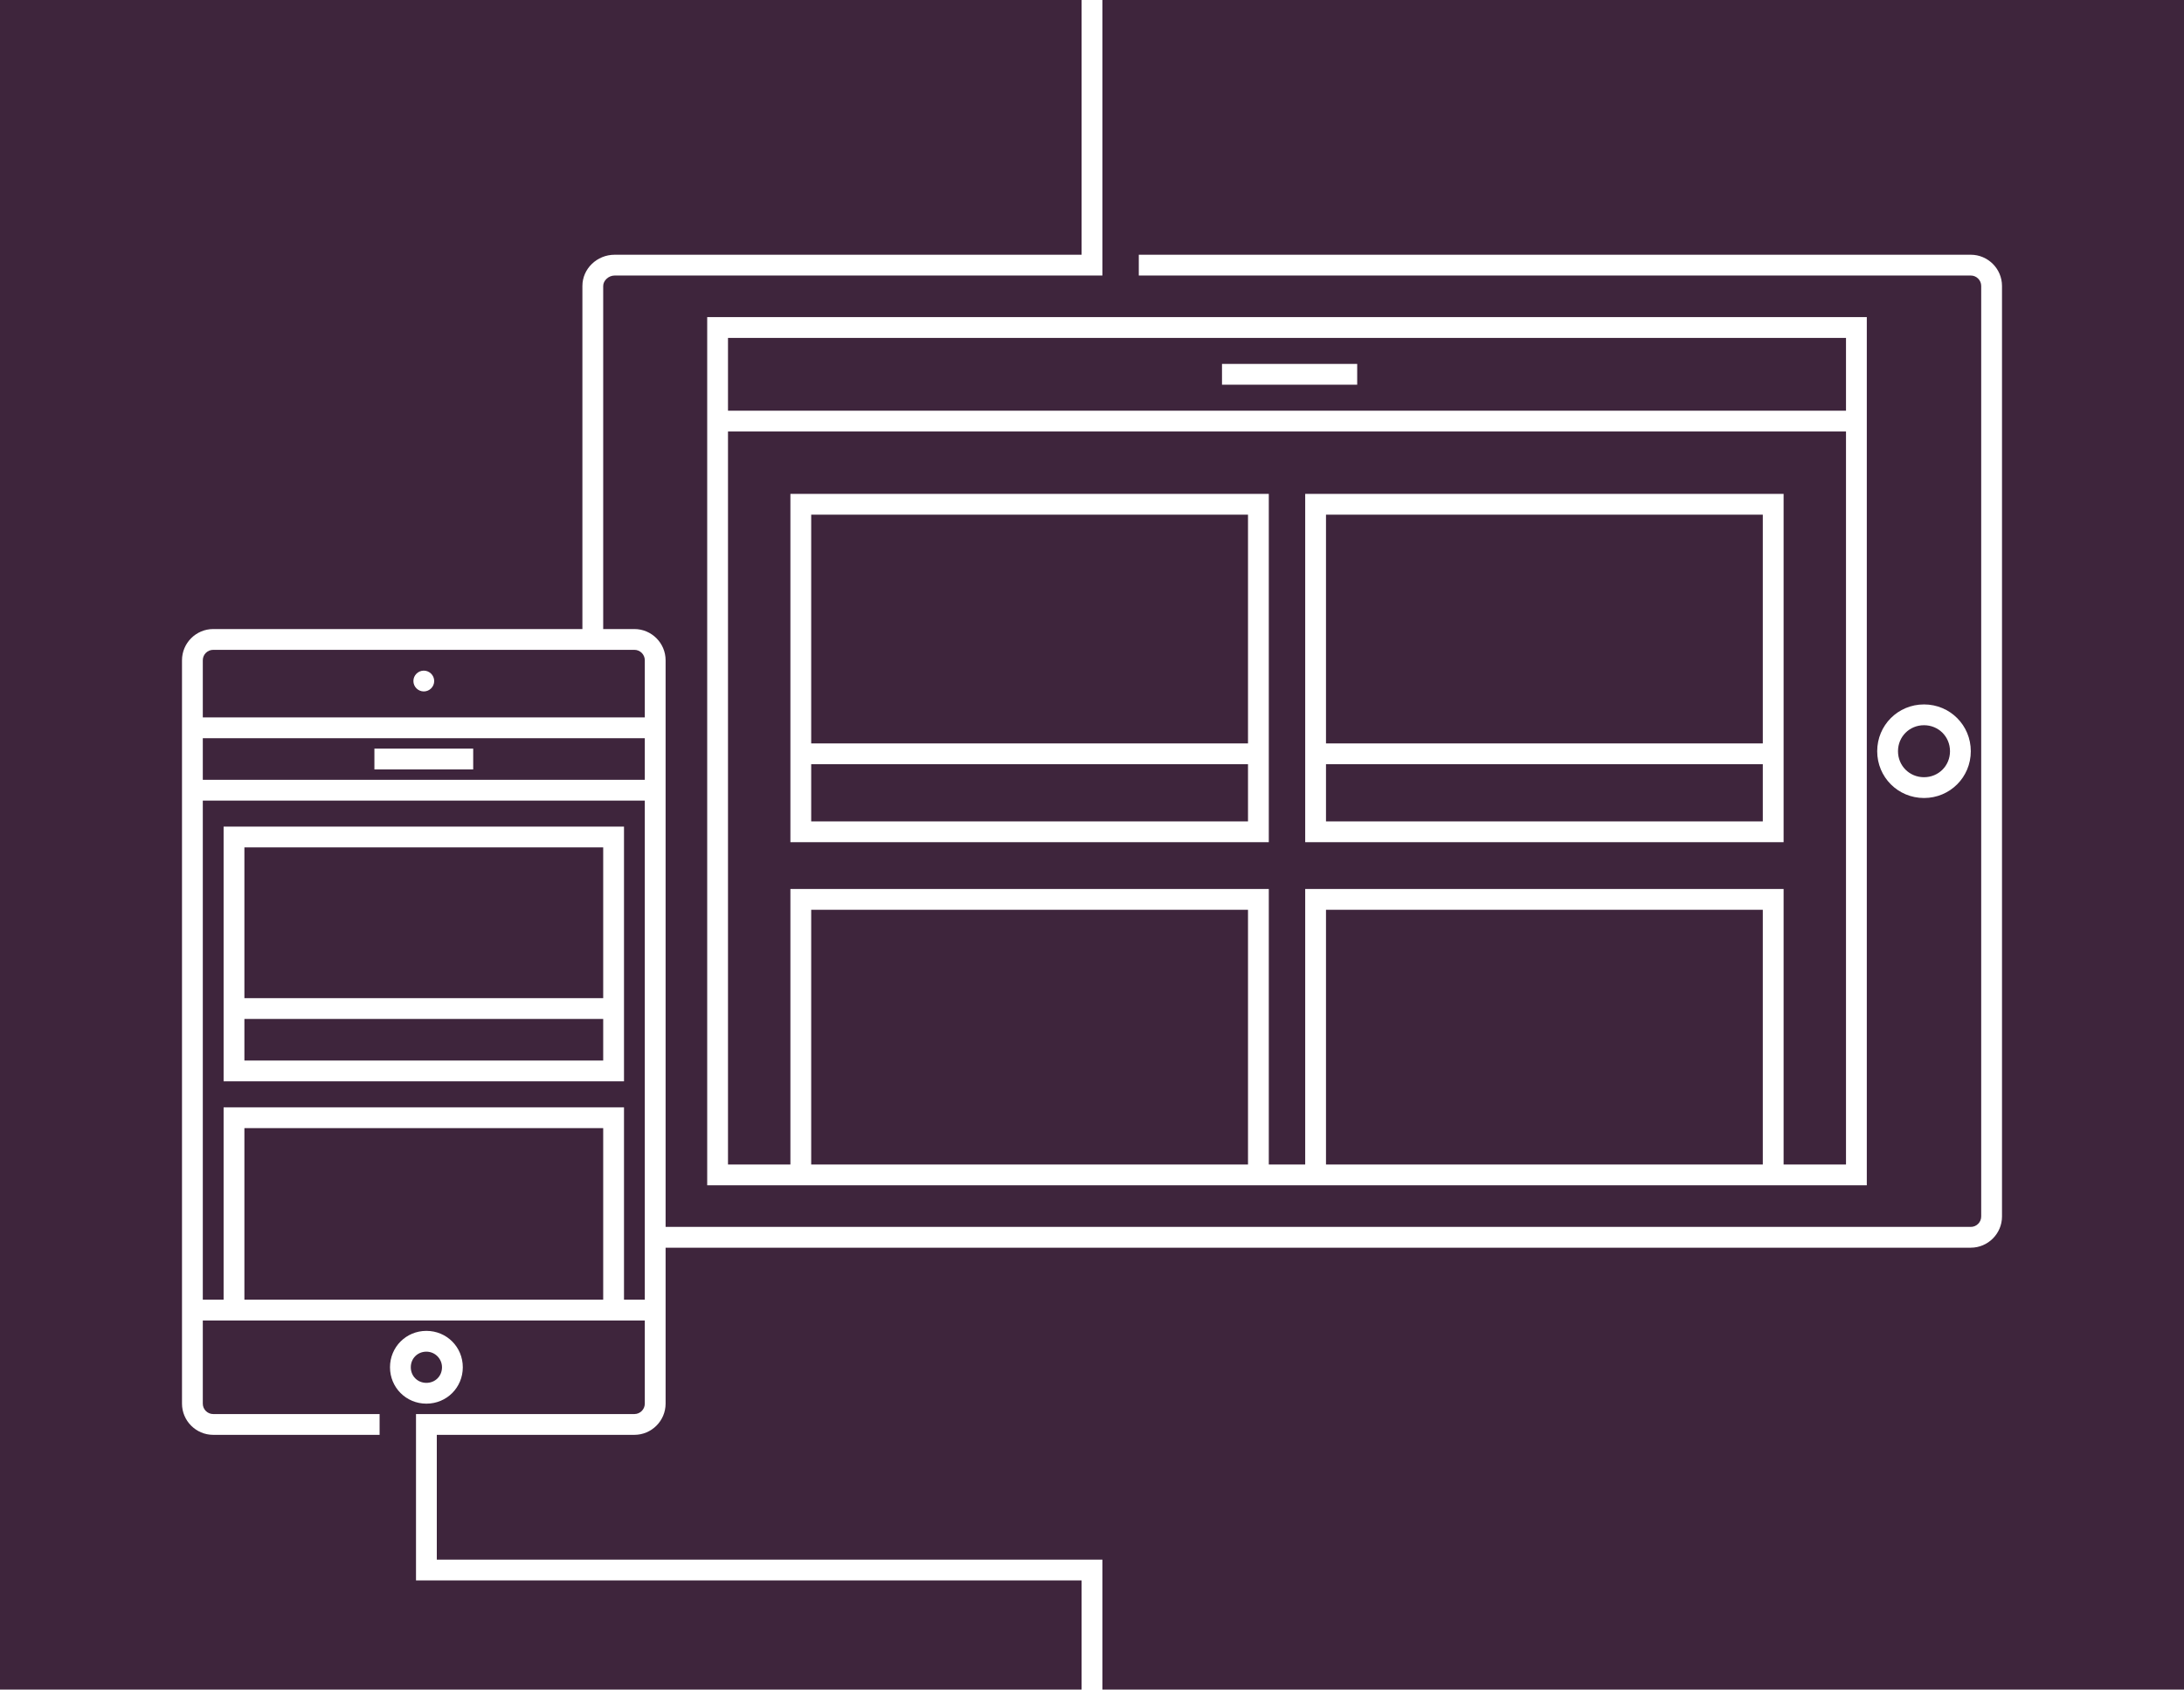
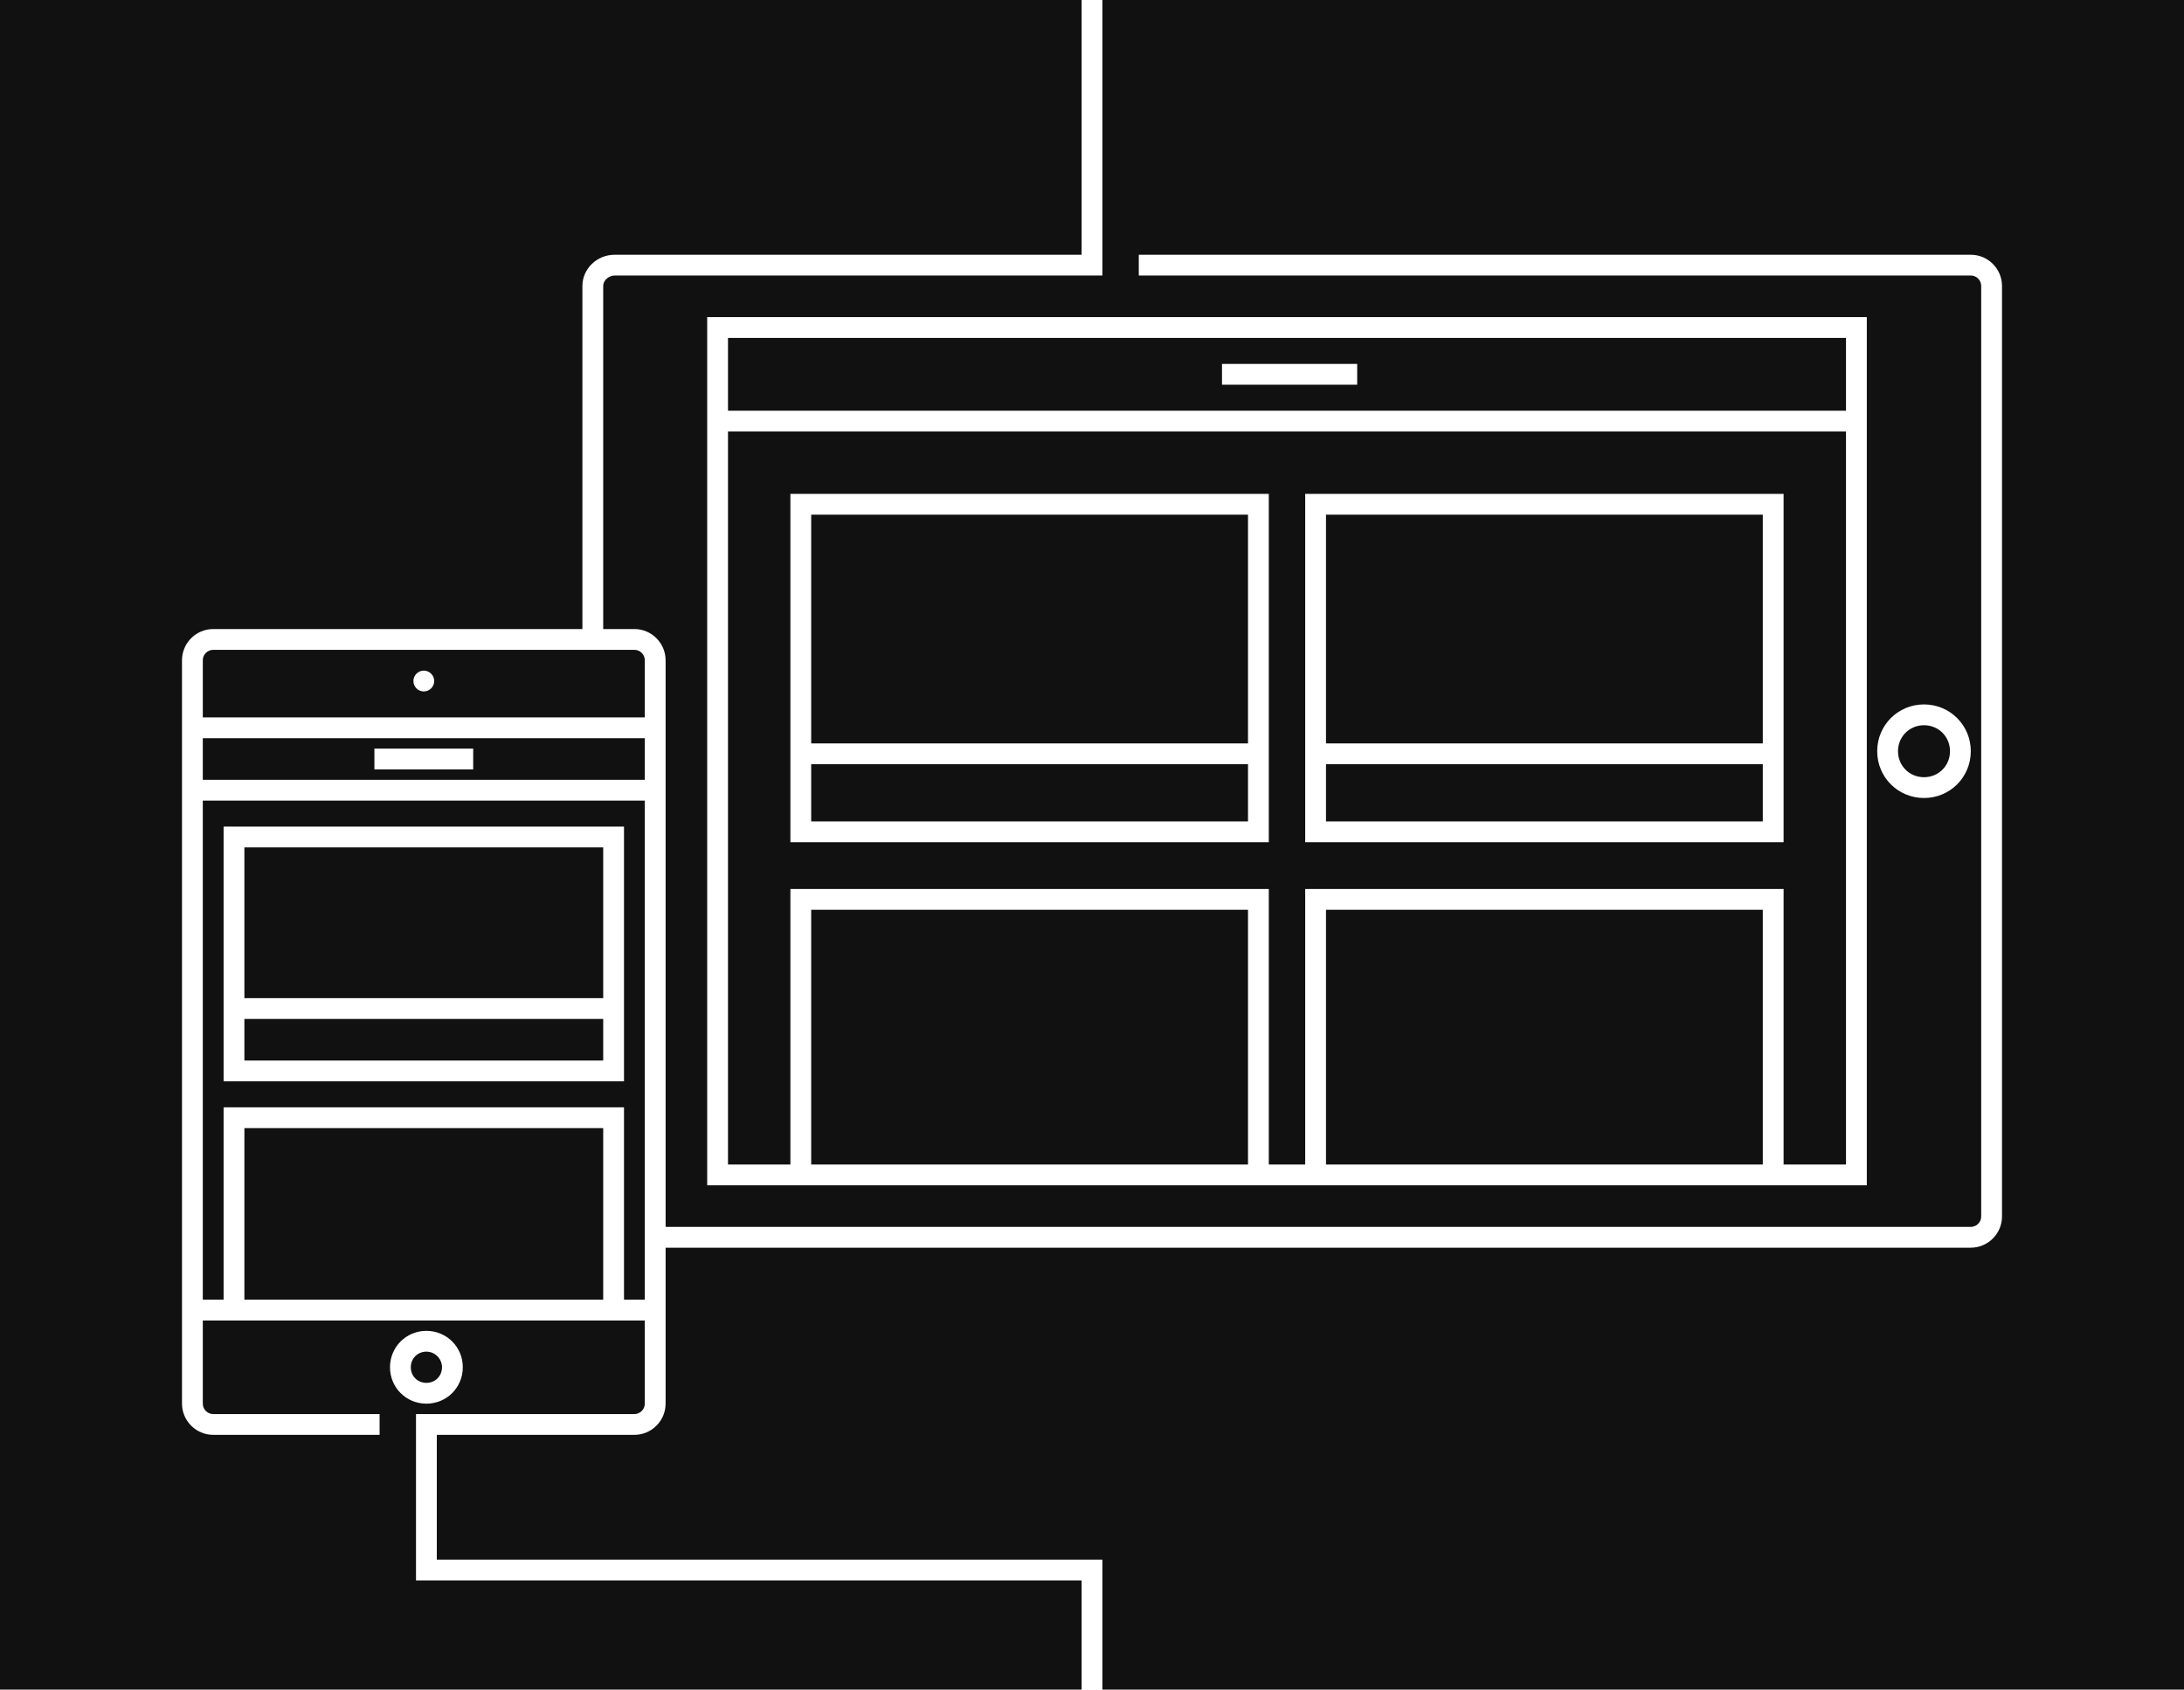
<svg xmlns="http://www.w3.org/2000/svg" version="1.1" x="0px" y="0px" width="420px" height="325px" viewBox="0 0 420 325" style="enable-background:new 0 0 420 325;" xml:space="preserve">
  <style type="text/css">
- 	.st0{fill:#3E253C;}
+ 	.st0{fill:#111;}
</style>
  <g id="WEB_DESIGN">
</g>
  <g id="APP_DESIGN">
    <g>
      <path class="st0" d="M124,142H39v8h85V142z M91,148H72v-4h19V148z" />
      <rect x="47" y="217" class="st0" width="69" height="33" />
      <path class="st0" d="M370,149.5c2.8,0,5-2.2,5-5s-2.2-5-5-5s-5,2.2-5,5S367.2,149.5,370,149.5z" />
      <rect x="156" y="175" class="st0" width="84" height="49" />
      <path class="st0" d="M124,127c0-1.1-0.9-2-2-2H41c-1.1,0-2,0.9-2,2v11h85V127z M81.5,133c-1.1,0-2-0.9-2-2c0-1.1,0.9-2,2-2    s2,0.9,2,2C83.5,132.1,82.6,133,81.5,133z" />
      <rect x="255" y="175" class="st0" width="84" height="49" />
      <path class="st0" d="M85,263c0-1.6-1.3-3-3-3s-3,1.3-3,3s1.3,3,3,3S85,264.7,85,263z" />
      <path class="st0" d="M124,250v-96H39v96h4v-37h77v37H124z M43,208v-49h77v49H43z" />
      <path class="st0" d="M80,304v-32h42c1.1,0,2-0.9,2-2v-16H39v16c0,1.1,0.9,2,2,2h32v4H41c-3.3,0-6-2.7-6-6V127c0-3.3,2.7-6,6-6h71    V55c0-3.3,2.8-6,6.2-6H208V0H0v325h208v-21H80z M75,263c0-3.9,3.1-7,7-7s7,3.1,7,7s-3.1,7-7,7S75,266.9,75,263z" />
      <rect x="47" y="163" class="st0" width="69" height="29" />
      <rect x="47" y="196" class="st0" width="69" height="8" />
      <rect x="156" y="147" class="st0" width="84" height="11" />
      <rect x="156" y="99" class="st0" width="84" height="44" />
      <rect x="255" y="99" class="st0" width="84" height="44" />
      <path class="st0" d="M152,171h92v53h7v-53h92v53h12V83H140v141h12V171z M251,95h92v67h-92V95z M152,95h92v67h-92V95z" />
      <path class="st0" d="M212,0v53h-93.8c-1.2,0-2.2,1-2.2,2v66h6c3.3,0,6,2.7,6,6v109h251c1.1,0,2-0.9,2-2V55c0-1.1-0.9-2-2-2H219v-4    h160c3.3,0,6,2.7,6,6v179c0,3.3-2.7,6-6,6H128v30c0,3.3-2.7,6-6,6H84v24h128v25h208V0H212z M370,135.5c5,0,9,4,9,9s-4,9-9,9    s-9-4-9-9S365,135.5,370,135.5z M359,61v167H136V61H359z" />
      <rect x="255" y="147" class="st0" width="84" height="11" />
      <path class="st0" d="M355,65H140v14h215V65z M261,74h-26v-4h26V74z" />
    </g>
  </g>
  <g id="ECOMMERCE">
</g>
  <g id="WORDPRESS">
</g>
</svg>
